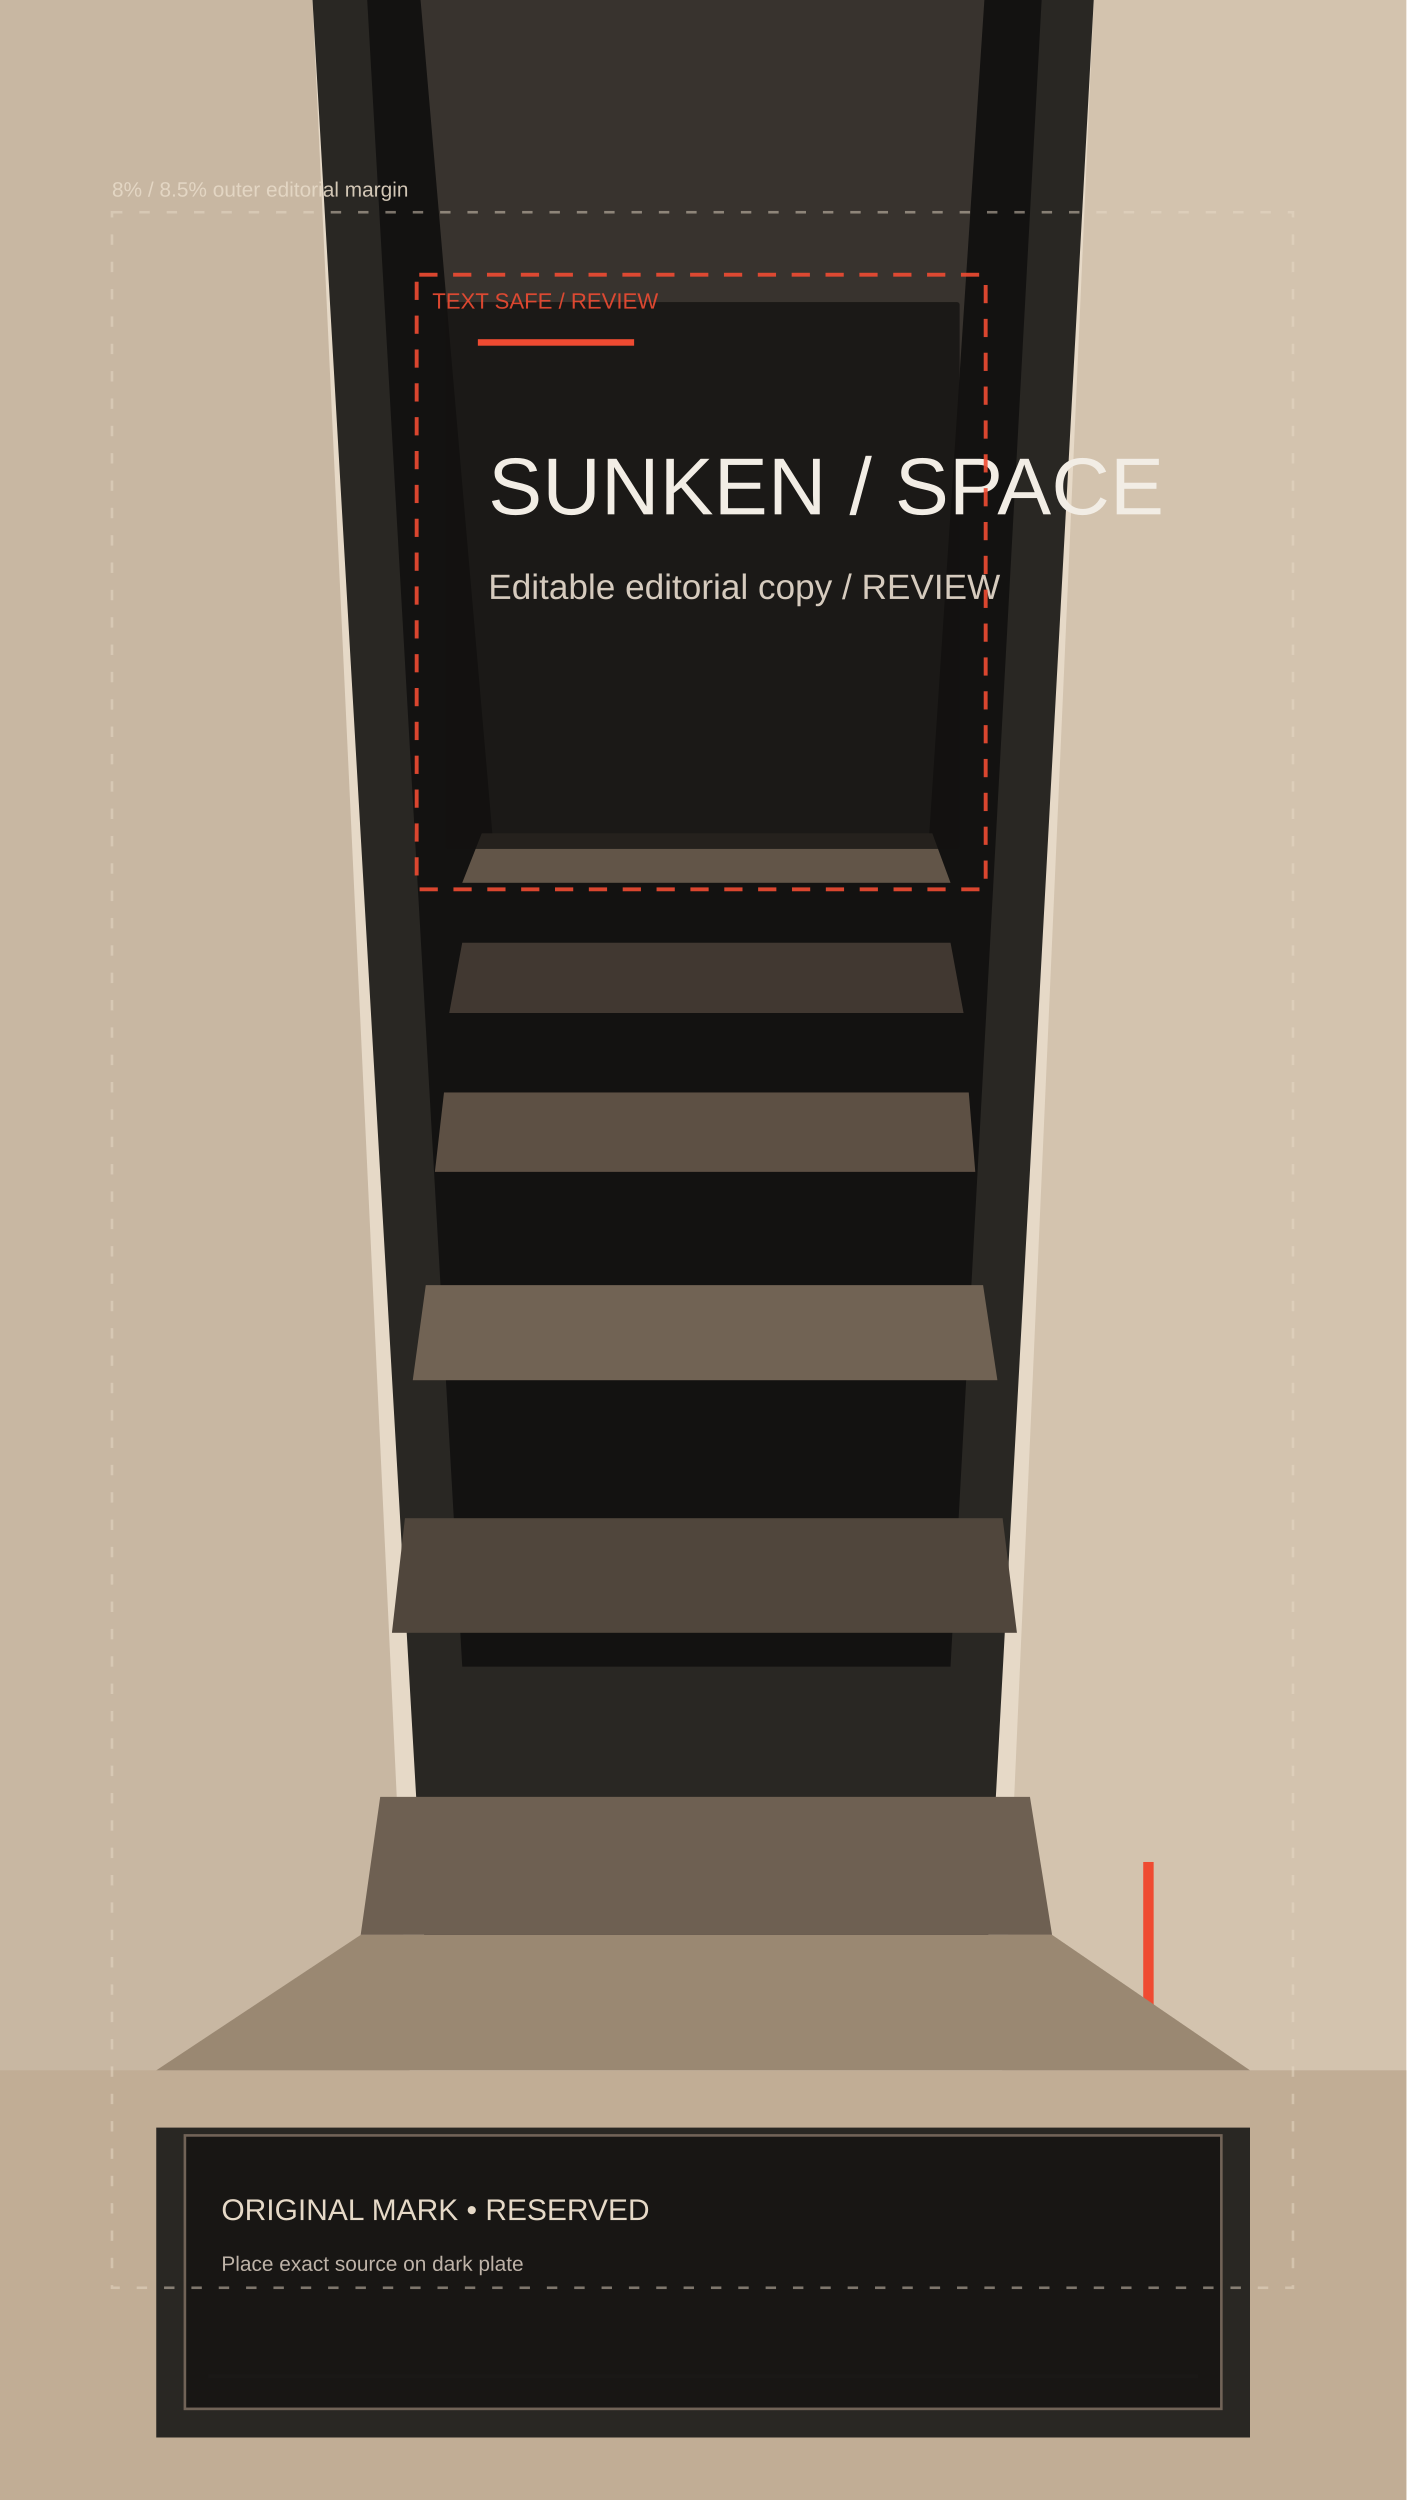
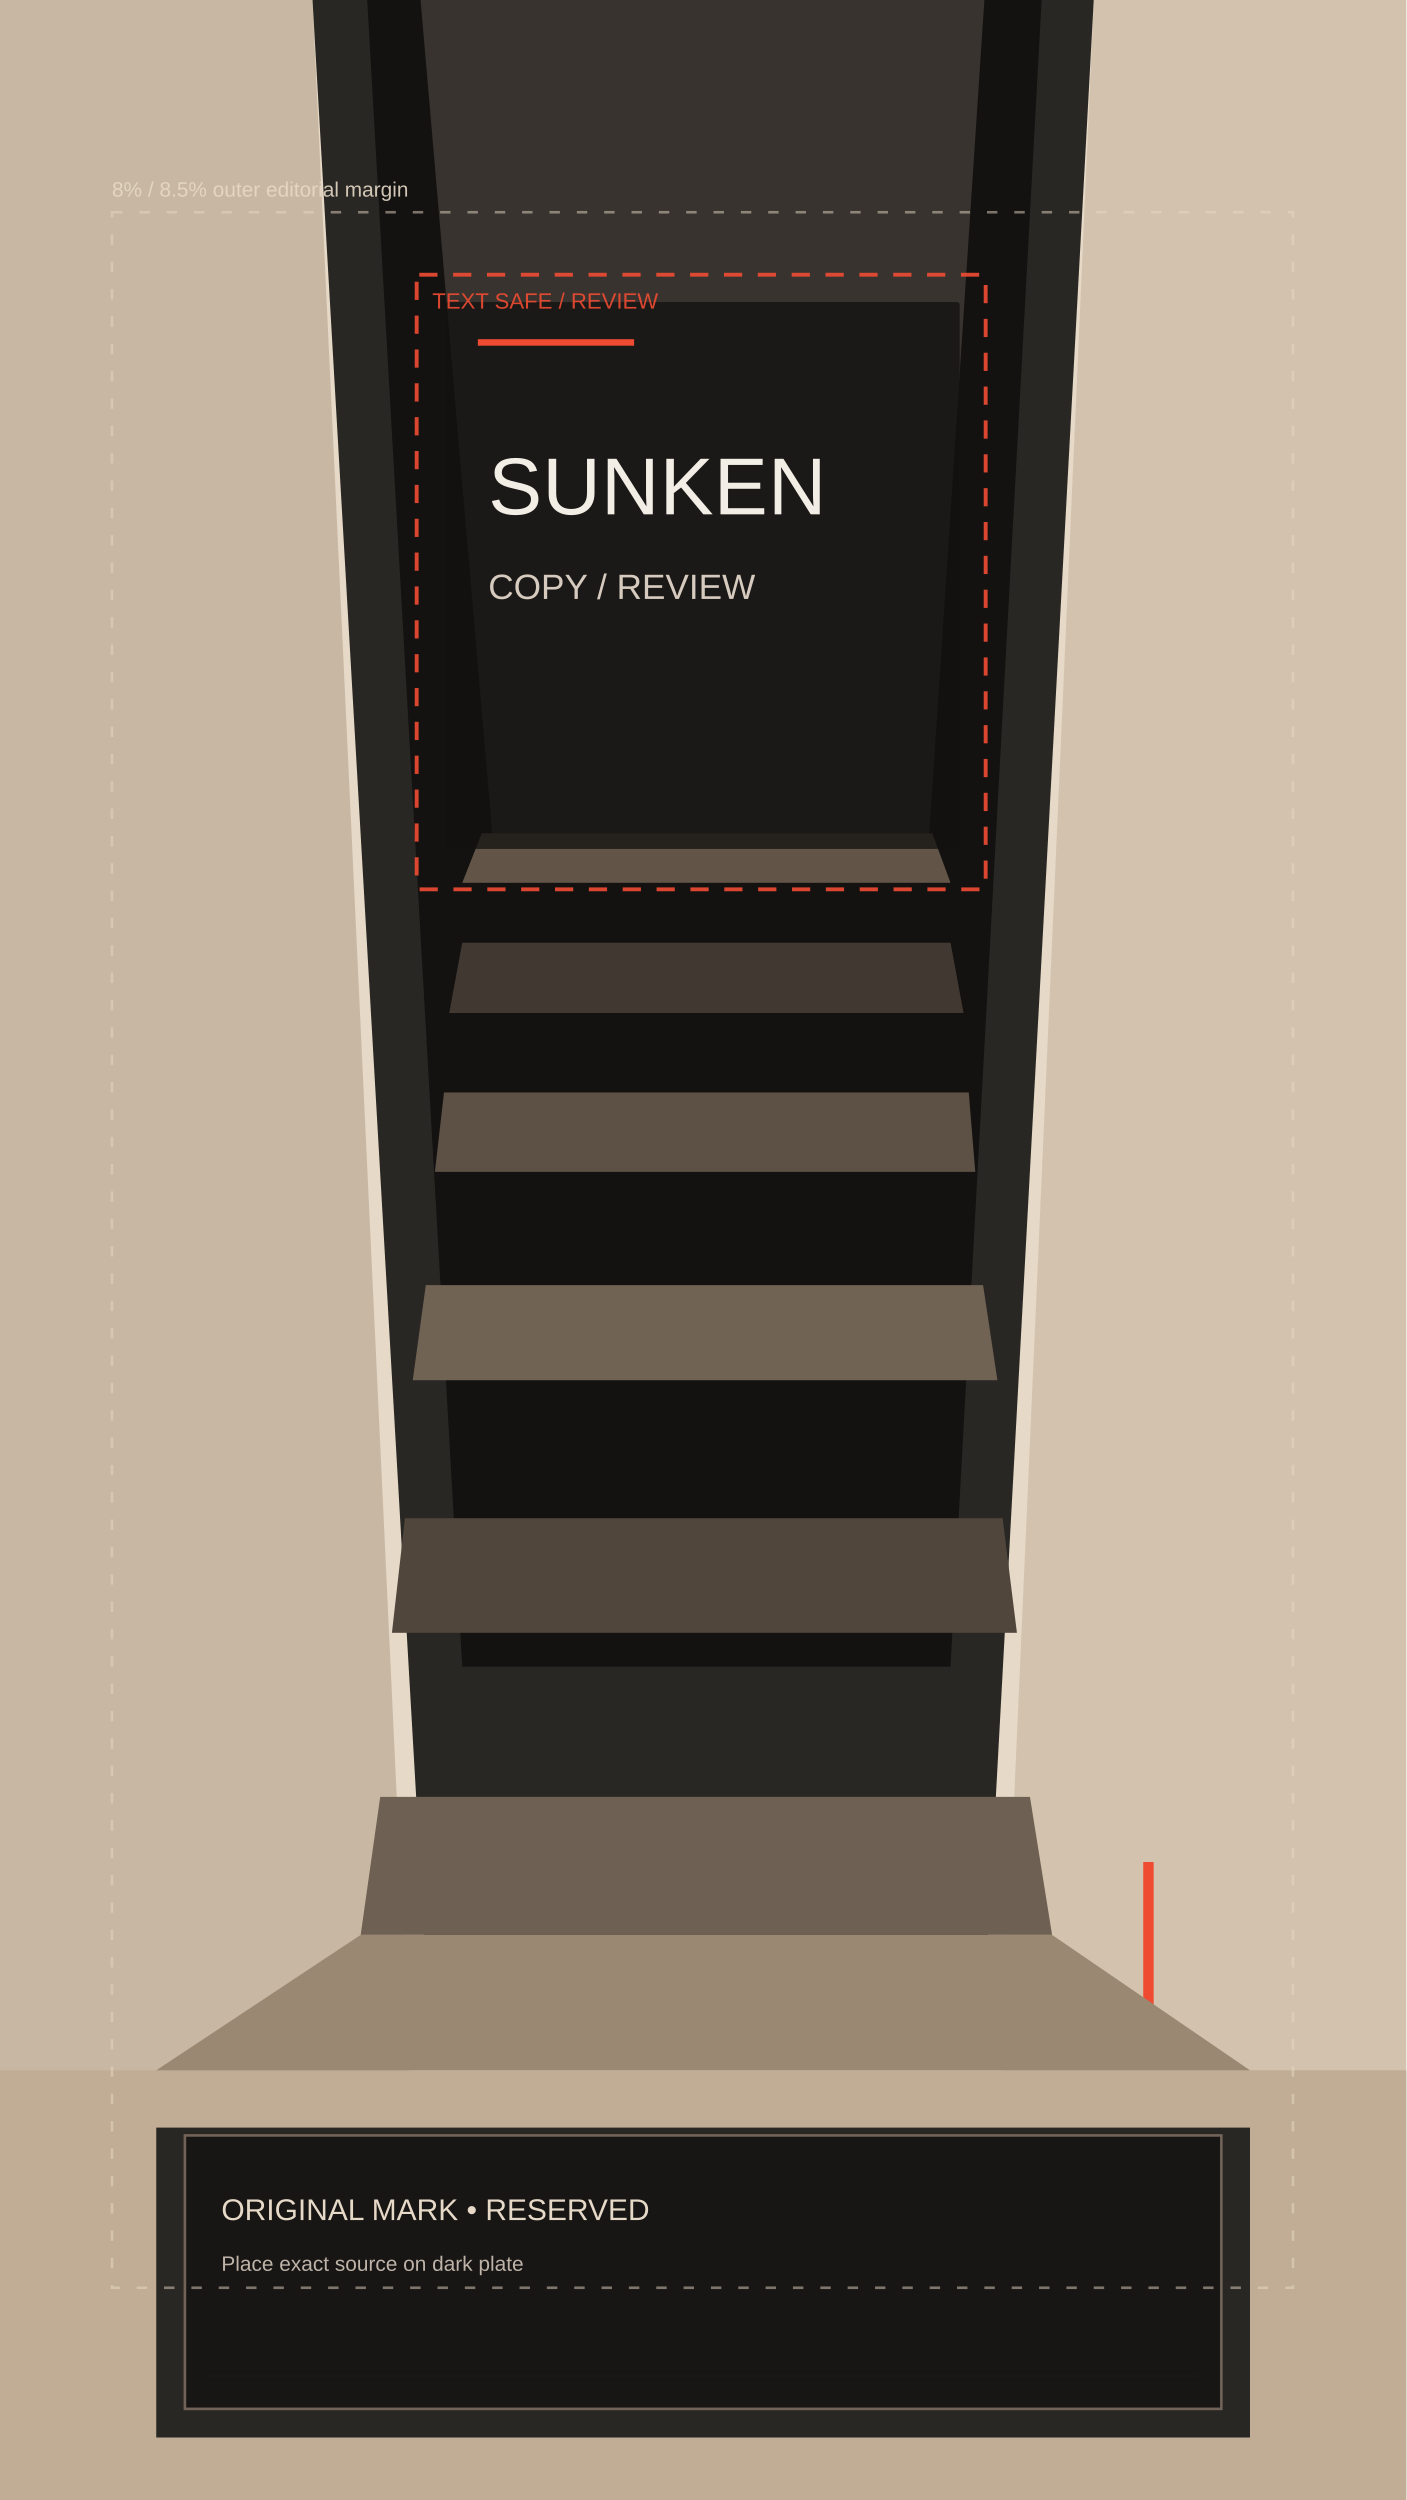
<svg xmlns="http://www.w3.org/2000/svg" width="1080" height="1920" viewBox="0 0 1080 1920" role="img" aria-label="HADES Section Cuts / Sunken text placement guide / PUBLIC REVIEW">
  <g id="unchanged-source-architecture">
    <rect width="1080" height="1920" fill="#E6D9C7" />
    <path d="M0 0H240L330 1920H0Z" fill="#C8B7A2" />
    <path d="M840 0H1080V1920H755Z" fill="#D3C3AE" />
    <path d="M240 0H840L755 1560H330Z" fill="#292723" />
    <path d="M282 0H800L730 1280H355Z" fill="#131211" />
    <path d="M323 0H756L713 650H379Z" fill="#38332E" />
    <path d="M370 640H716L730 678H355Z" fill="#625548" />
    <path d="M355 724H730L740 778H345Z" fill="#413831" />
    <path d="M341 839H744L749 900H334Z" fill="#5D5044" />
    <path d="M327 987H755L766 1060H317Z" fill="#716354" />
    <path d="M311 1166H770L781 1254H301Z" fill="#50463C" />
    <path d="M292 1380H791L808 1486H277Z" fill="#6E6052" />
    <path d="M0 1590H1080V1920H0Z" fill="#C1AD95" />
    <path d="M120 1634H960V1872H120Z" fill="#292723" />
    <path d="M160 1825H920" stroke="#6E6153" stroke-width="3" />
    <path d="M882 1430V1585" stroke="#EF4B32" stroke-width="8" />
    <path d="M120 1590L277 1486H808L960 1590Z" fill="#9A8872" />
  </g>
  <g id="editable-copy-field">
    <rect x="342" y="232" width="395" height="420" fill="#131211" fill-opacity="0.76" rx="2" />
    <path d="M367 263h120" stroke="#EF4B32" stroke-width="5" />
-     <text id="editable-title" x="375" y="395" fill="#F2EDE5" font-family="system-ui,Tahoma,Arial,sans-serif" font-size="62" font-weight="400" letter-spacing=".25">SUNKEN / SPACE</text>
-     <text id="editable-subtitle" x="375" y="460" fill="#D6CBBE" font-family="system-ui,Tahoma,Arial,sans-serif" font-size="27" font-weight="400">Editable editorial copy / REVIEW</text>
+     <text id="editable-title" x="375" y="395" fill="#F2EDE5" font-family="system-ui,Tahoma,Arial,sans-serif" font-size="62" font-weight="400" letter-spacing=".25">SUNKEN</text>
+     <text id="editable-subtitle" x="375" y="460" fill="#D6CBBE" font-family="system-ui,Tahoma,Arial,sans-serif" font-size="27" font-weight="400">COPY / REVIEW</text>
  </g>
  <g id="detached-original-mark-reservation">
    <rect x="142" y="1640" width="796" height="210" fill="#171514" fill-opacity=".96" stroke="#716357" stroke-width="2" />
    <text x="170" y="1705" fill="#E6D9C7" font-family="system-ui,Tahoma,Arial,sans-serif" font-size="23" font-weight="400">ORIGINAL MARK • RESERVED</text>
    <text x="170" y="1744" fill="#BEB3A8" font-family="system-ui,Tahoma,Arial,sans-serif" font-size="16">Place exact source on dark plate</text>
  </g>
  <g id="guide-overlay" opacity=".90" pointer-events="none">
    <rect x="320" y="211" width="437" height="472" rx="2" fill="none" stroke="#EF4B32" stroke-width="3" stroke-dasharray="14 12" />
    <rect x="86" y="163" width="907" height="1594" fill="none" stroke="#E6D9C7" stroke-width="2" stroke-opacity=".55" stroke-dasharray="8 13" />
    <text x="332" y="237" fill="#EF4B32" font-size="17" font-family="system-ui,Tahoma,Arial,sans-serif" font-weight="400">TEXT SAFE / REVIEW</text>
    <text x="86" y="151" fill="#E6D9C7" font-size="16" font-family="system-ui,Tahoma,Arial,sans-serif">8% / 8.5% outer editorial margin</text>
  </g>
</svg>
